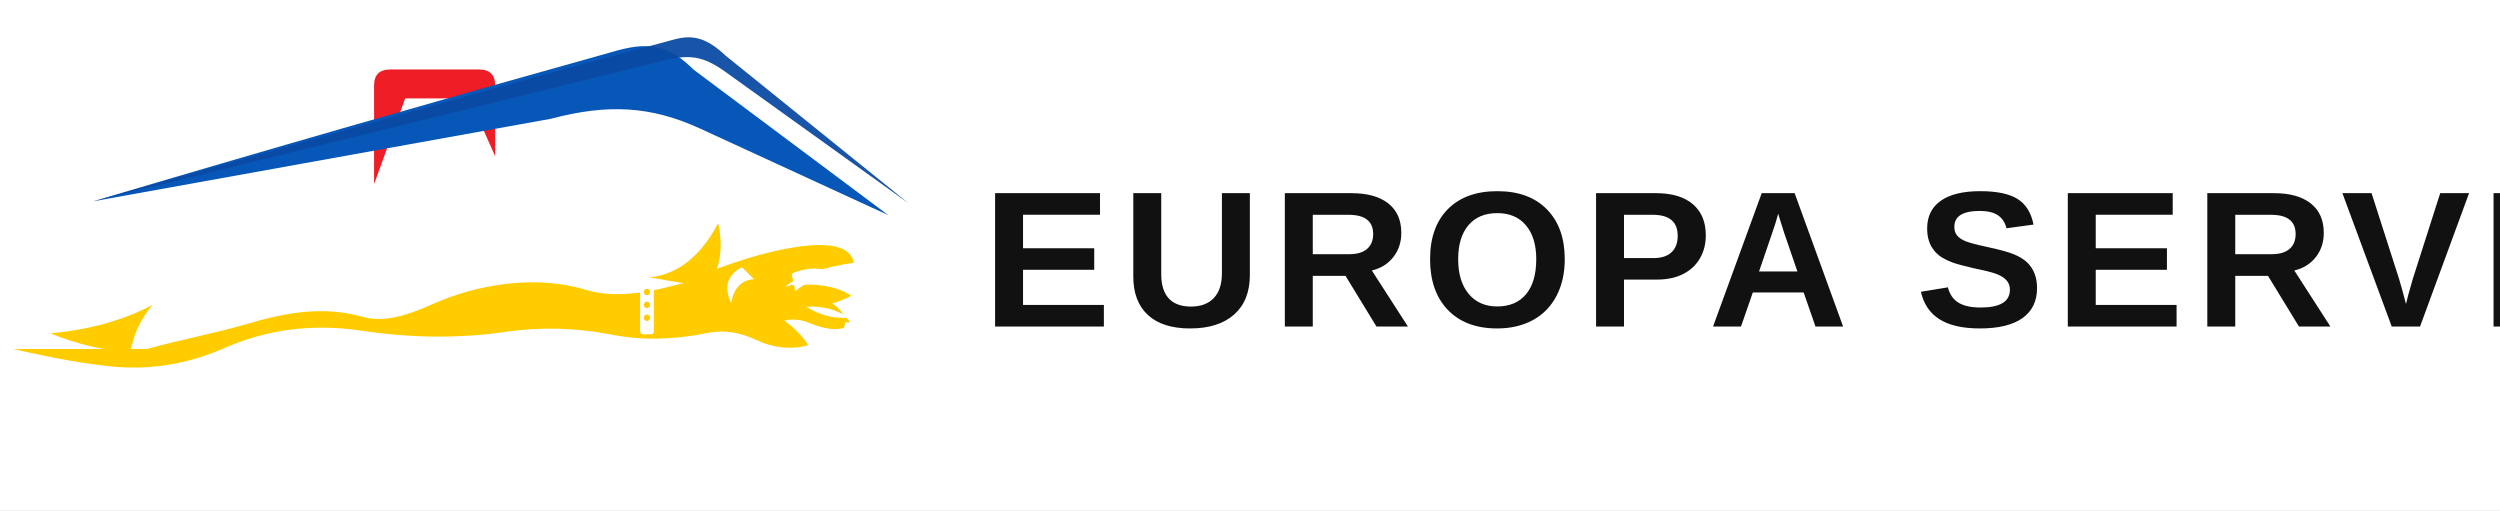
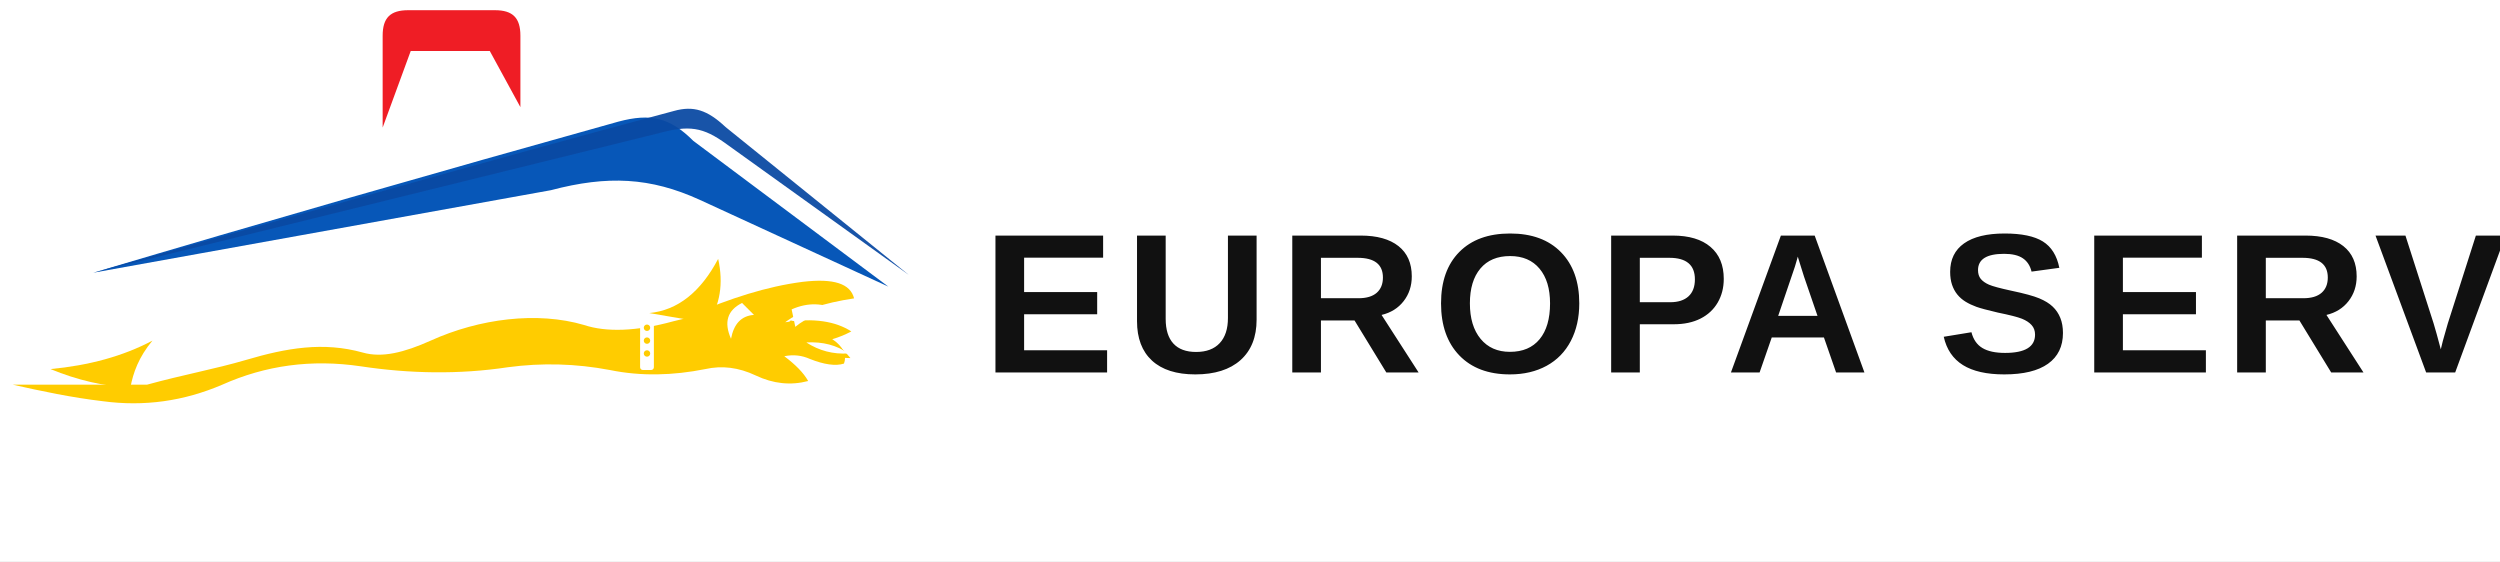
- <svg xmlns="http://www.w3.org/2000/svg" viewBox="0 0 980 200" role="img" aria-labelledby="title desc">
-   <rect width="980" height="200" fill="#ffffff" />
-   <g id="symbol-roof" transform="translate(24 18) scale(.42)">
-     <path d="M292 22h98c10 0 15 5 15 15v66l-24-54h-60l-29 80V37c0-10 5-15 15-15z" fill="#ef1d25" />
+ <svg xmlns="http://www.w3.org/2000/svg" viewBox="0 0 980 220" role="img" aria-labelledby="title desc">
+   <rect width="980" height="220" fill="#ffffff" />
+   <path id="symbol-red-detail" d="M150 4h44c7 0 10 3 10 10v28l-12-22h-31l-11 30V14c0-7 3-10 10-10z" fill="#ef1d25" />
+   <g id="symbol-roof" transform="translate(24 46) scale(.42)">
    <path d="M30 145C188 98 348 52 520 4c30-8 48-4 70 18l182 136-176-81c-46-21-86-23-139-9L30 145z" fill="#0757b8" />
    <path d="M30 145C208 95 392 42 572-6c18-5 31-1 48 15l171 138L621 25c-22-16-35-18-64-10L30 145z" fill="#0a49a3" opacity=".94" />
  </g>
-   <g id="symbol-wolf" transform="translate(18 -18) scale(.36)" fill="#ffcc00">
+   <g id="symbol-wolf" transform="translate(18 -4) scale(.36)" fill="#ffcc00">
    <path d="M110 430c40-11 74-17 108-27 44-13 84-20 127-8 21 6 45 0 74-13 53-24 116-32 167-17 24 8 57 7 97-4 26-7 45-7 57-1 21 10 41 13 64 10 22-3 41 1 57 14 8 7 11 15 8 23-9 3-22 1-37-5-9-4-18-5-28-3 12 9 21 18 26 27-19 5-38 3-57-6-19-9-37-11-55-7-35 7-70 8-104 1-37-7-74-8-111-3-53 8-107 7-160-1-54-8-104-1-151 20-42 18-85 24-130 18-34-4-67-11-98-18z" />
    <path d="M92 433c-28-1-58-8-87-20 42-4 79-14 111-31-15 18-21 35-24 51z" />
    <path d="M657 352c31-3 56-23 75-59 6 27 2 50-11 70l-64-11z" />
    <path d="M703 354c42-18 82-31 121-36 34-4 52 2 56 18-33 5-58 13-75 26 31-5 55-1 72 10-28 15-67 19-117 12l-57-30z" />
    <path d="M811 360c26 6 48 20 65 41-28 0-51-12-70-35l5-6z" />
  </g>
-   <g id="symbol-wolf-details" transform="translate(18 -18) scale(.36)" fill="#ffffff">
+   <g id="symbol-wolf-details" transform="translate(18 -4) scale(.36)" fill="#ffffff">
    <rect x="647" y="356" width="15" height="58" rx="3" />
    <circle cx="654.5" cy="368" r="3.5" fill="#ffcc00" />
    <circle cx="654.5" cy="382" r="3.5" fill="#ffcc00" />
    <circle cx="654.5" cy="396" r="3.5" fill="#ffcc00" />
    <path d="M812 348c18-8 35-7 50 1-19 2-34 8-46 18l-4-19z" />
    <path d="M771 354c-14 1-22 10-25 26-8-18-4-31 12-39l13 13z" />
    <path d="M828 384c18-1 33 3 46 12-17 1-32-3-46-12z" />
  </g>
-   <text x="385" y="128" fill="#111111" font-family="Arial Rounded MT Bold, Arial, Helvetica, sans-serif" font-size="76" font-weight="800" letter-spacing="4" textLength="540" lengthAdjust="spacingAndGlyphs">EUROPA SERVICE</text>
+   <text x="385" y="146" fill="#111111" font-family="Arial Rounded MT Bold, Arial, Helvetica, sans-serif" font-size="78" font-weight="800" letter-spacing="4" textLength="555" lengthAdjust="spacingAndGlyphs">EUROPA SERVICE</text>
</svg>
